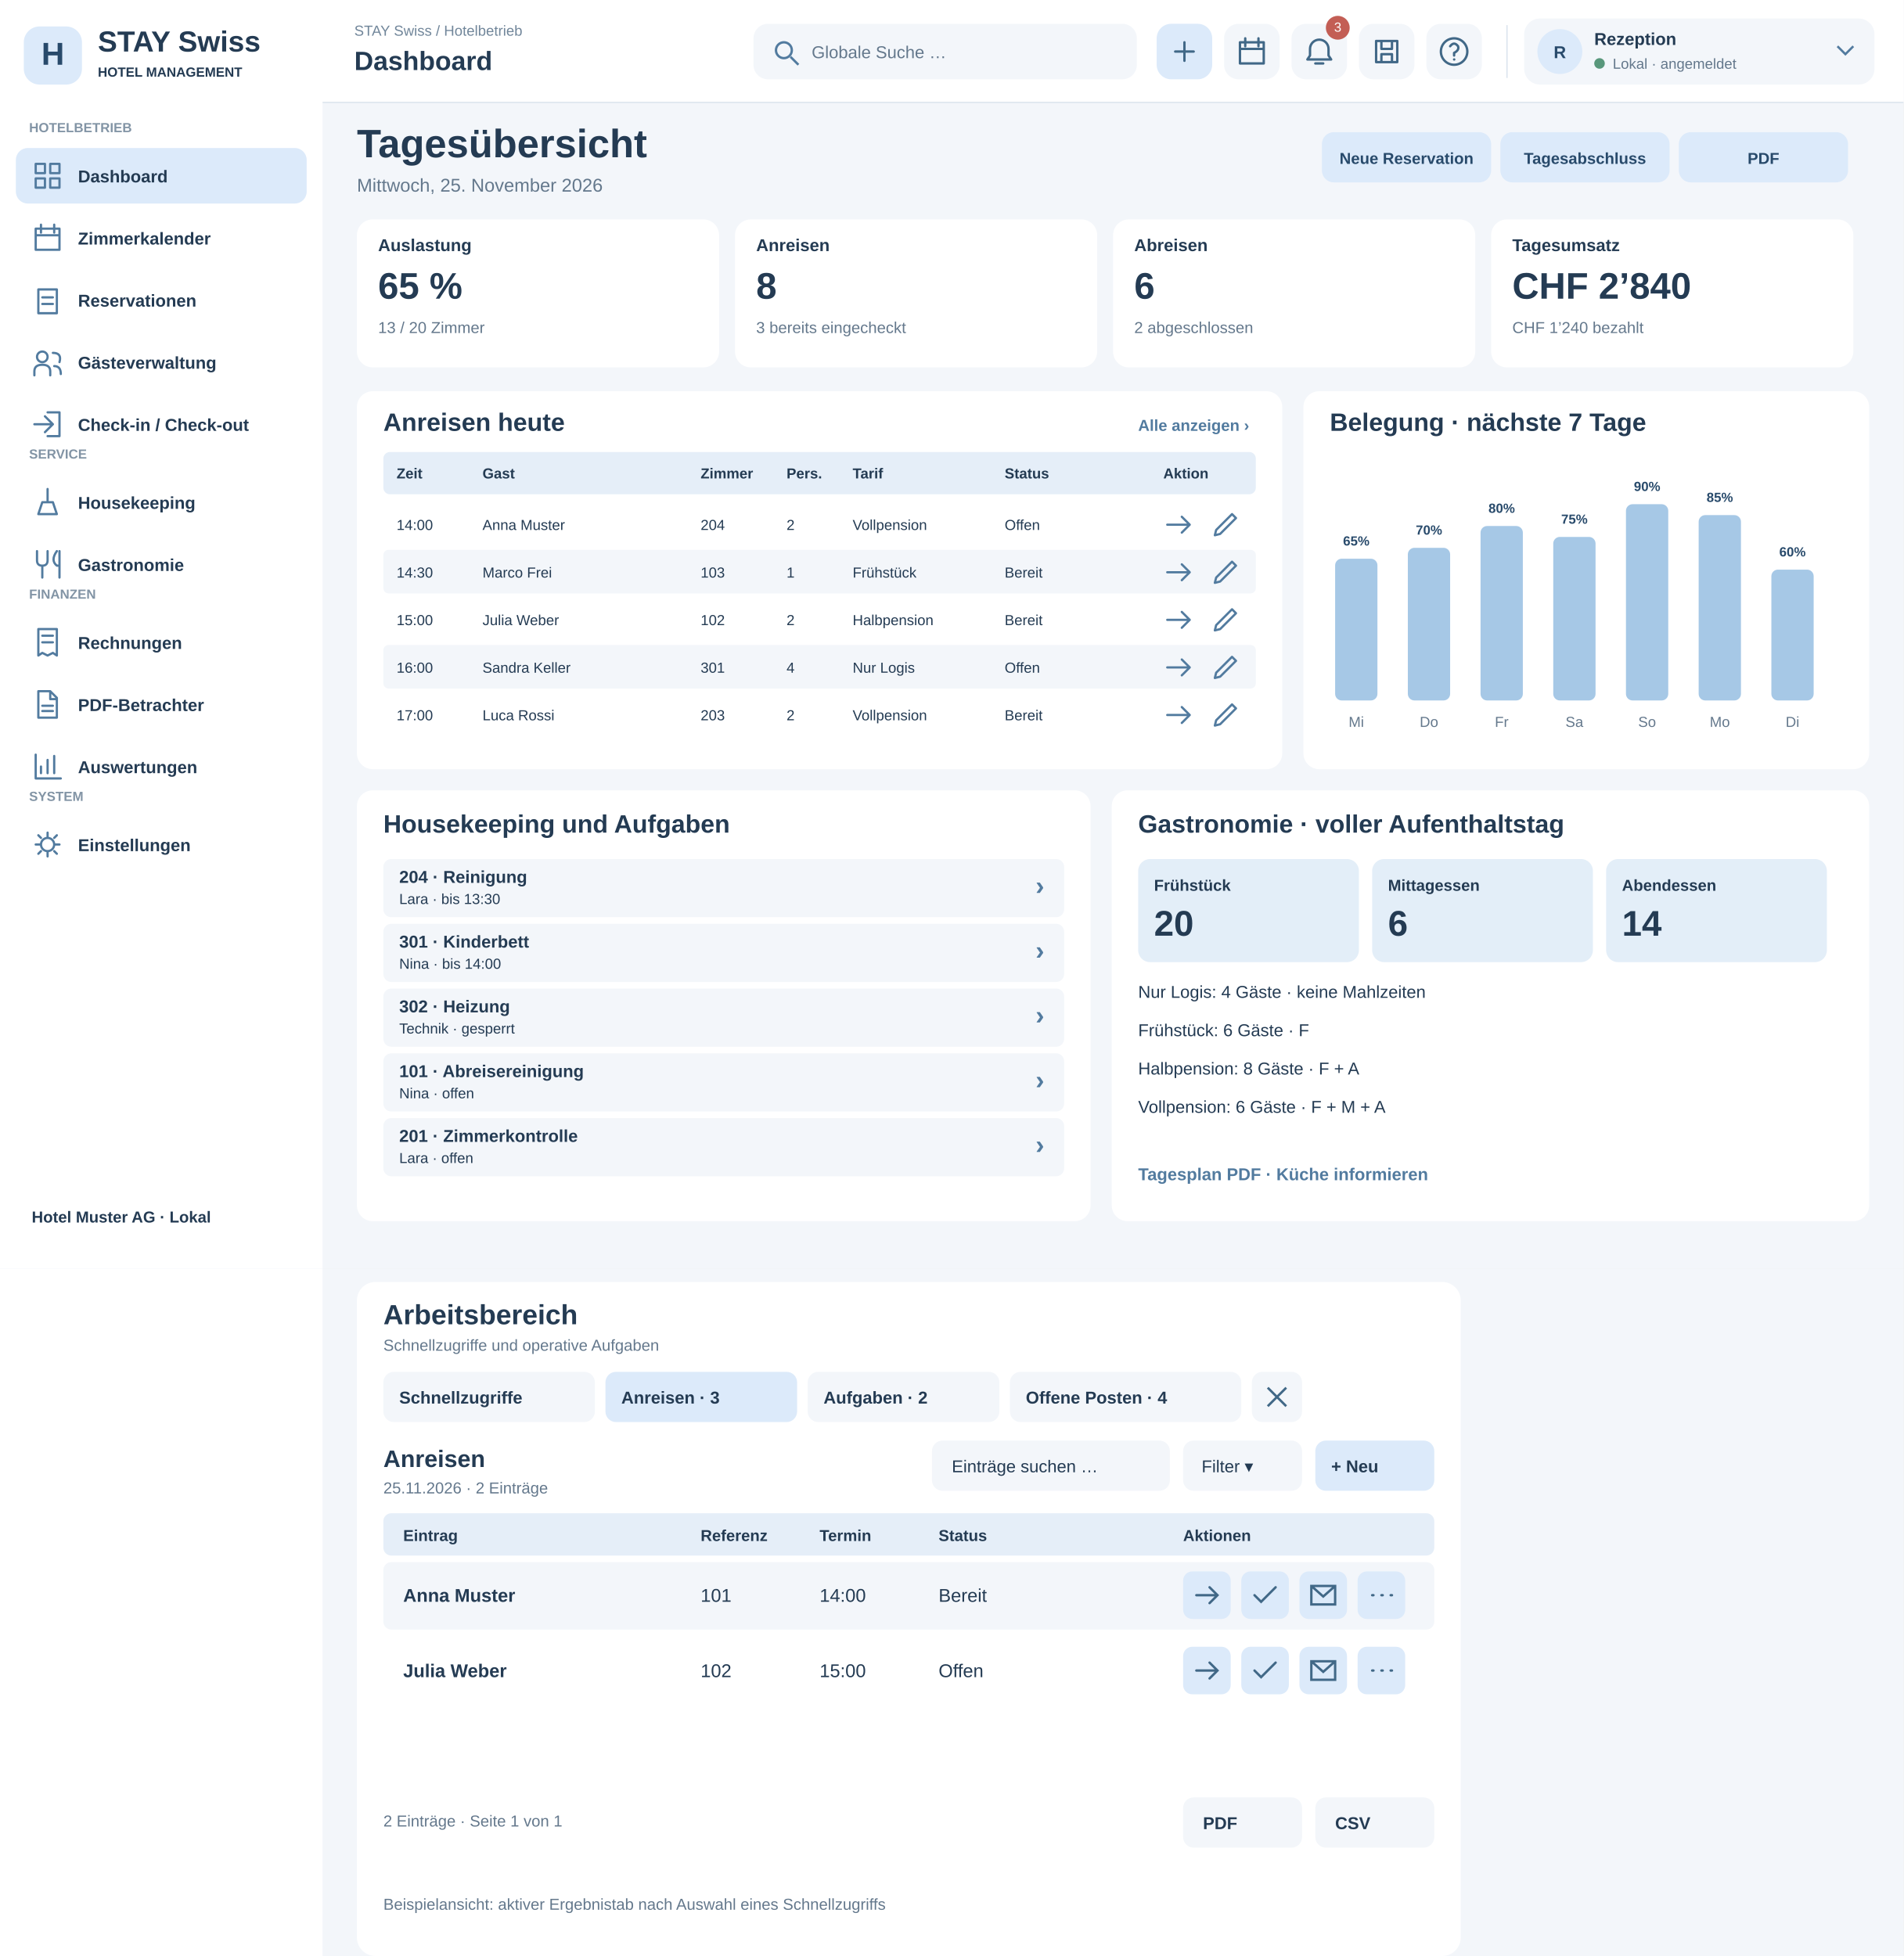
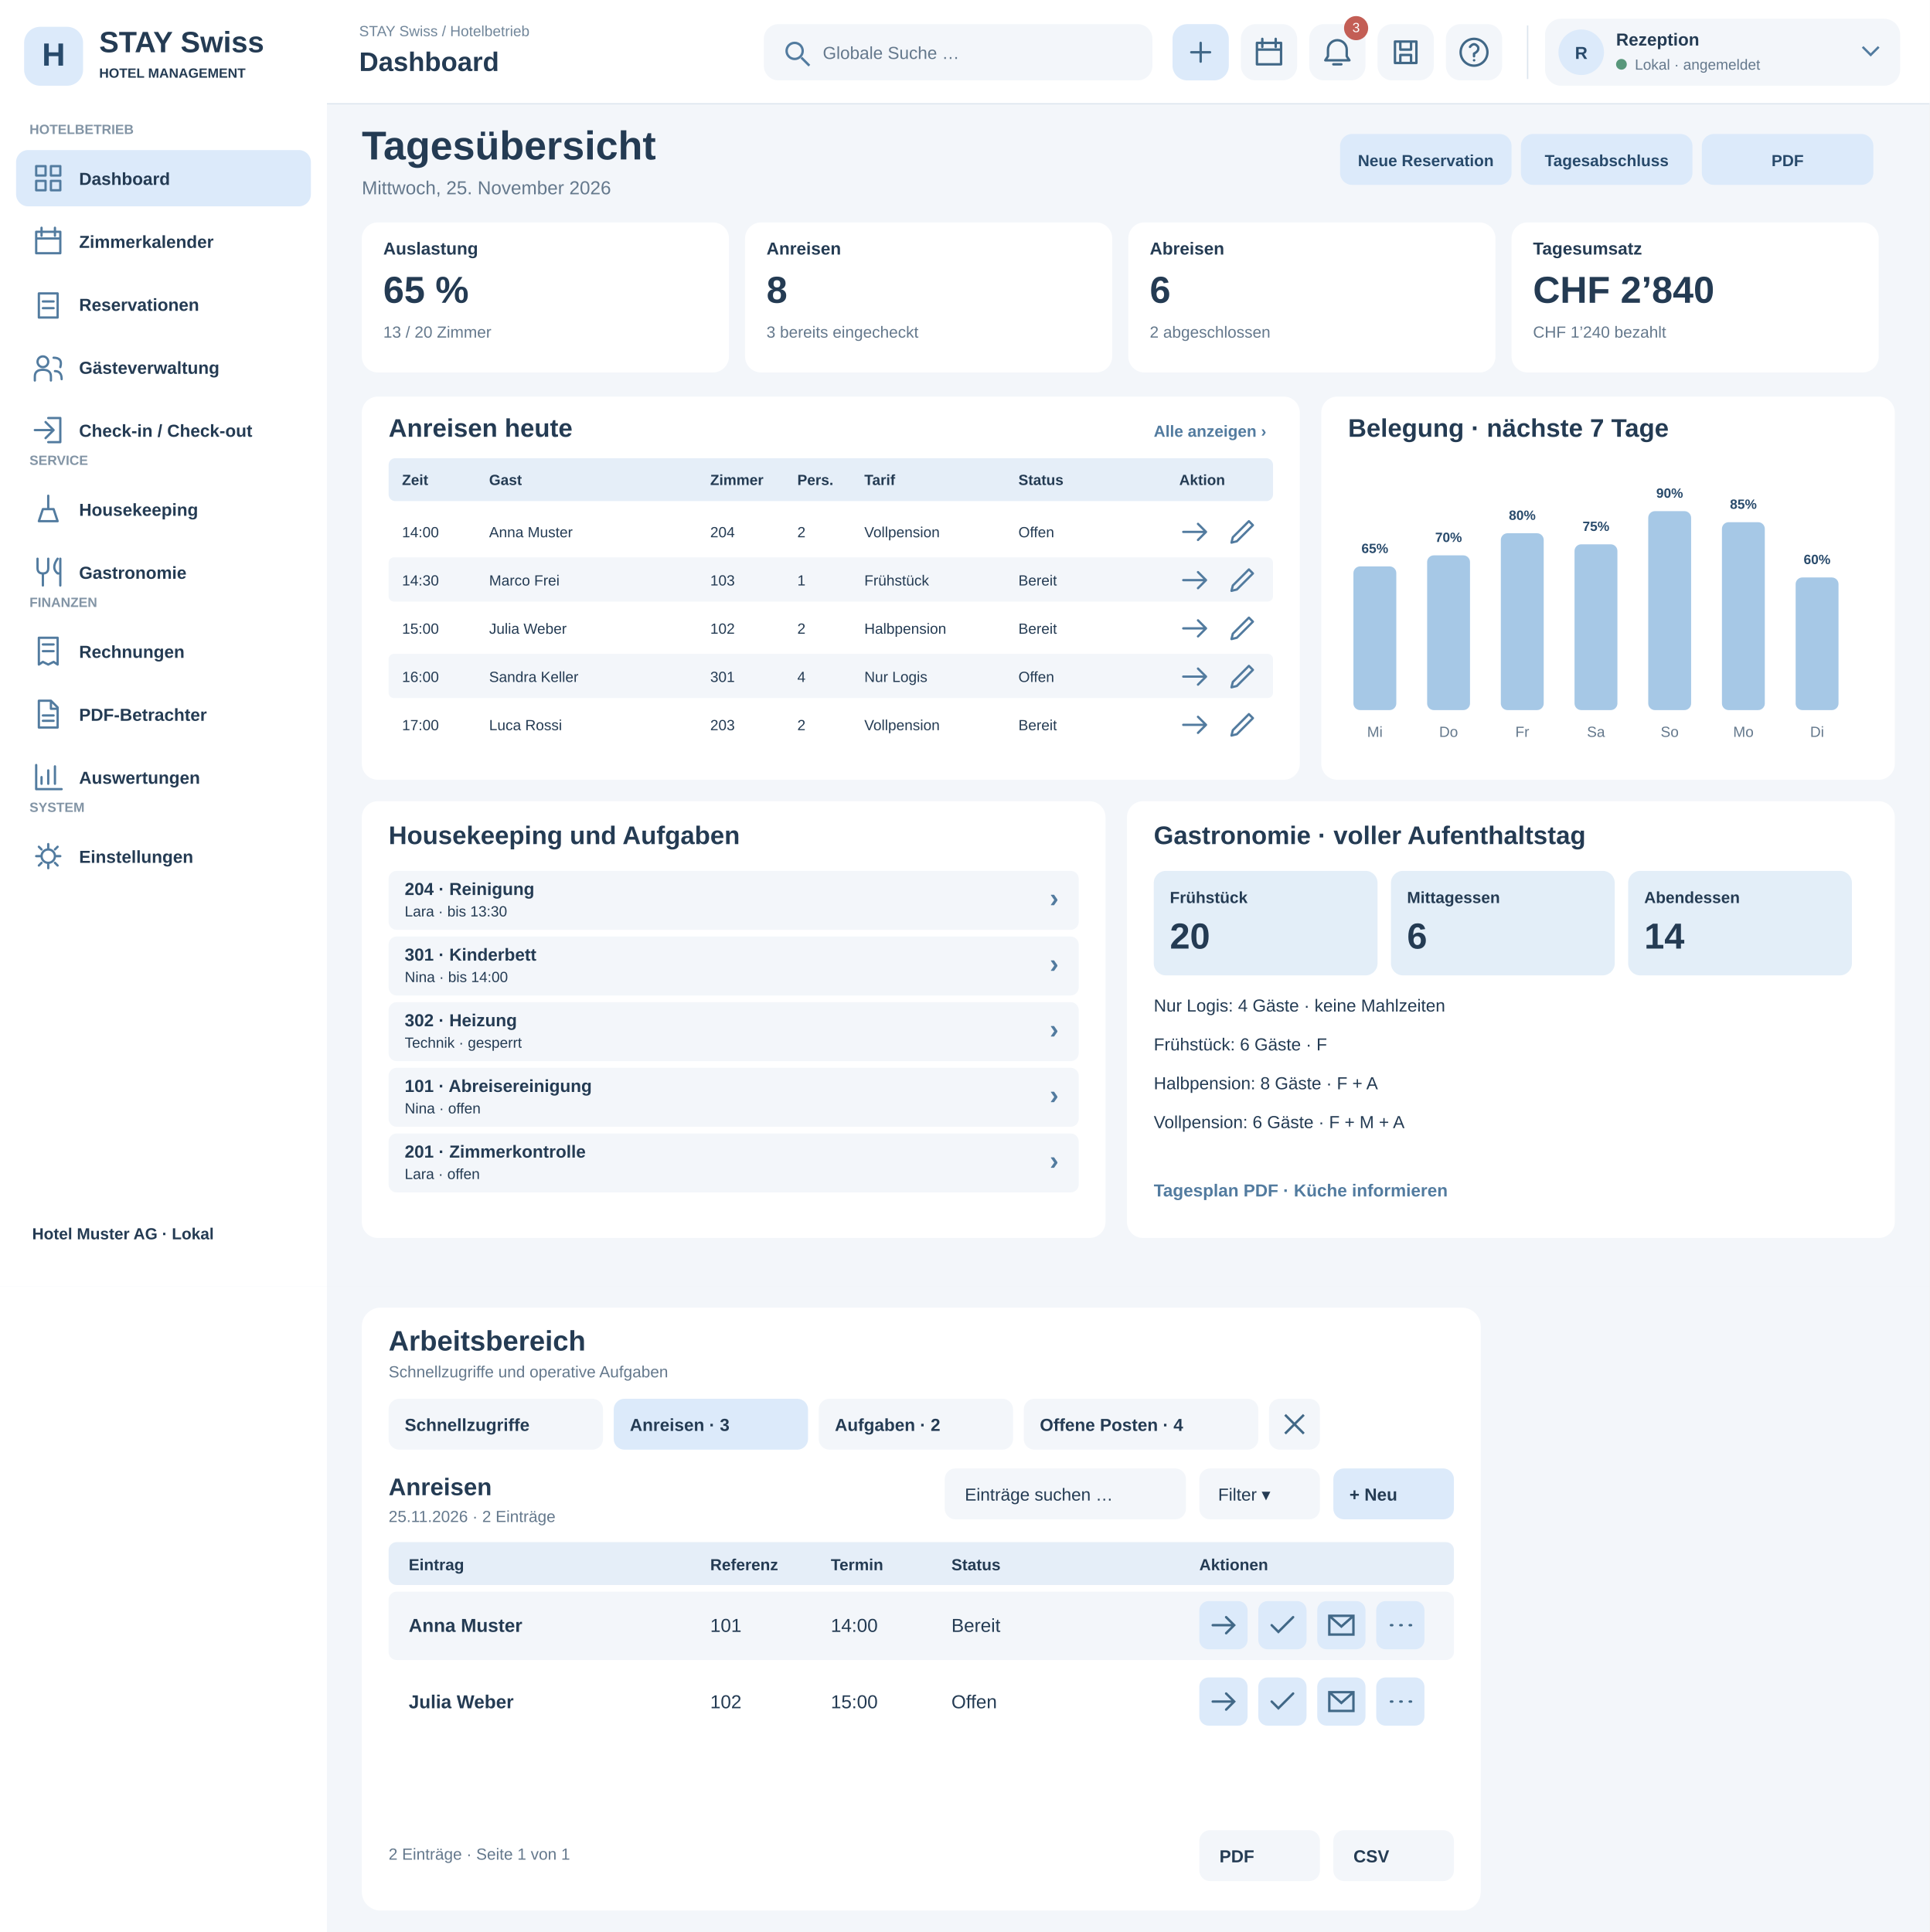
- <svg xmlns="http://www.w3.org/2000/svg" width="1440" height="1480" viewBox="0 0 1440 1480">
+ <svg xmlns="http://www.w3.org/2000/svg" width="1440" height="1442" viewBox="0 0 1440 1442">
  <rect x="0" y="0" width="1440" height="960" fill="#f3f6fa" rx="0" />
  <rect x="0" y="0" width="244" height="960" fill="#fff" rx="0" />
  <rect x="18" y="20" width="44" height="44" fill="#dceafa" rx="12" />
  <text x="40" y="49" font-family="Arial,sans-serif" font-size="24" font-weight="700" fill="#284a6b" text-anchor="middle">H</text>
  <text x="74" y="39" font-family="Arial,sans-serif" font-size="22" font-weight="700" fill="#243b53" text-anchor="start">STAY Swiss</text>
  <text x="74" y="58" font-family="Arial,sans-serif" font-size="10" font-weight="600" fill="#243b53" text-anchor="start">HOTEL MANAGEMENT</text>
  <text x="22" y="100" font-family="Arial,sans-serif" font-size="10" font-weight="700" fill="#8294a5" text-anchor="start">HOTELBETRIEB</text>
  <rect x="12" y="112" width="220" height="42" fill="#dceafa" rx="9" />
  <g transform="translate(24,121)" fill="none" stroke="#527b9f" stroke-width="1.7" stroke-linecap="round" stroke-linejoin="round">
    <path d="M3 3h7v7H3zM14 3h7v7h-7zM3 14h7v7H3zM14 14h7v7h-7z" />
  </g>
  <text x="59" y="138" font-family="Arial,sans-serif" font-size="13" font-weight="600" fill="#243b53" text-anchor="start">Dashboard</text>
  <rect x="12" y="159" width="220" height="42" fill="#fff" rx="9" />
  <g transform="translate(24,168)" fill="none" stroke="#527b9f" stroke-width="1.7" stroke-linecap="round" stroke-linejoin="round">
    <path d="M3 5h18v16H3zM7 2v6M17 2v6M3 10h18" />
  </g>
  <text x="59" y="185" font-family="Arial,sans-serif" font-size="13" font-weight="600" fill="#243b53" text-anchor="start">Zimmerkalender</text>
  <rect x="12" y="206" width="220" height="42" fill="#fff" rx="9" />
  <g transform="translate(24,215)" fill="none" stroke="#527b9f" stroke-width="1.7" stroke-linecap="round" stroke-linejoin="round">
    <path d="M5 4h14v18H5zM8 10h8M8 15h8" />
  </g>
  <text x="59" y="232" font-family="Arial,sans-serif" font-size="13" font-weight="600" fill="#243b53" text-anchor="start">Reservationen</text>
  <rect x="12" y="253" width="220" height="42" fill="#fff" rx="9" />
  <g transform="translate(24,262)" fill="none" stroke="#527b9f" stroke-width="1.7" stroke-linecap="round" stroke-linejoin="round">
    <path d="M8 12a4 4 0 1 0 0-8a4 4 0 1 0 0 8M2 22v-3q0-5 6-5t6 5v3M16 5q7 0 5 7M17 15q5 0 5 6" />
  </g>
  <text x="59" y="279" font-family="Arial,sans-serif" font-size="13" font-weight="600" fill="#243b53" text-anchor="start">Gästeverwaltung</text>
  <rect x="12" y="300" width="220" height="42" fill="#fff" rx="9" />
  <g transform="translate(24,309)" fill="none" stroke="#527b9f" stroke-width="1.7" stroke-linecap="round" stroke-linejoin="round">
    <path d="M12 3h9v18h-9M2 12h14M10 6l6 6-6 6" />
  </g>
  <text x="59" y="326" font-family="Arial,sans-serif" font-size="13" font-weight="600" fill="#243b53" text-anchor="start">Check-in / Check-out</text>
  <text x="22" y="347" font-family="Arial,sans-serif" font-size="10" font-weight="700" fill="#8294a5" text-anchor="start">SERVICE</text>
  <rect x="12" y="359" width="220" height="42" fill="#fff" rx="9" />
  <g transform="translate(24,368)" fill="none" stroke="#527b9f" stroke-width="1.7" stroke-linecap="round" stroke-linejoin="round">
    <path d="M5 21h14l-3-9H8zM12 12V2" />
  </g>
  <text x="59" y="385" font-family="Arial,sans-serif" font-size="13" font-weight="600" fill="#243b53" text-anchor="start">Housekeeping</text>
  <rect x="12" y="406" width="220" height="42" fill="#fff" rx="9" />
  <g transform="translate(24,415)" fill="none" stroke="#527b9f" stroke-width="1.7" stroke-linecap="round" stroke-linejoin="round">
    <path d="M4 2v7q0 4 4 4t4-4V2M8 13v9M19 2q-5 7 0 11h2M21 2v20" />
  </g>
  <text x="59" y="432" font-family="Arial,sans-serif" font-size="13" font-weight="600" fill="#243b53" text-anchor="start">Gastronomie</text>
  <text x="22" y="453" font-family="Arial,sans-serif" font-size="10" font-weight="700" fill="#8294a5" text-anchor="start">FINANZEN</text>
  <rect x="12" y="465" width="220" height="42" fill="#fff" rx="9" />
  <g transform="translate(24,474)" fill="none" stroke="#527b9f" stroke-width="1.7" stroke-linecap="round" stroke-linejoin="round">
    <path d="M5 2h14v20l-3-2-4 2-4-2-3 2zM8 7h8M8 12h8" />
  </g>
  <text x="59" y="491" font-family="Arial,sans-serif" font-size="13" font-weight="600" fill="#243b53" text-anchor="start">Rechnungen</text>
  <rect x="12" y="512" width="220" height="42" fill="#fff" rx="9" />
  <g transform="translate(24,521)" fill="none" stroke="#527b9f" stroke-width="1.7" stroke-linecap="round" stroke-linejoin="round">
    <path d="M5 2h9l5 5v15H5zM14 2v6h5M8 13h8M8 17h8" />
  </g>
  <text x="59" y="538" font-family="Arial,sans-serif" font-size="13" font-weight="600" fill="#243b53" text-anchor="start">PDF-Betrachter</text>
  <rect x="12" y="559" width="220" height="42" fill="#fff" rx="9" />
  <g transform="translate(24,568)" fill="none" stroke="#527b9f" stroke-width="1.7" stroke-linecap="round" stroke-linejoin="round">
    <path d="M3 3v18h19M7 17v-5M12 17V7M17 17V4" />
  </g>
  <text x="59" y="585" font-family="Arial,sans-serif" font-size="13" font-weight="600" fill="#243b53" text-anchor="start">Auswertungen</text>
  <text x="22" y="606" font-family="Arial,sans-serif" font-size="10" font-weight="700" fill="#8294a5" text-anchor="start">SYSTEM</text>
  <rect x="12" y="618" width="220" height="42" fill="#fff" rx="9" />
  <g transform="translate(24,627)" fill="none" stroke="#527b9f" stroke-width="1.7" stroke-linecap="round" stroke-linejoin="round">
    <path d="M12 3v3M12 18v3M3 12h3M18 12h3M5 5l2 2M17 17l2 2M5 19l2-2M17 7l2-2M12 7a5 5 0 1 0 0 10a5 5 0 1 0 0-10" />
  </g>
  <text x="59" y="644" font-family="Arial,sans-serif" font-size="13" font-weight="600" fill="#243b53" text-anchor="start">Einstellungen</text>
  <text x="24" y="925" font-family="Arial,sans-serif" font-size="12" font-weight="600" fill="#243b53" text-anchor="start">Hotel Muster AG · Lokal</text>
  <rect x="244" y="0" width="1196" height="78" fill="#fff" rx="0" />
  <text x="270" y="47" font-family="Arial,sans-serif" font-size="17" font-weight="700" fill="#243b53" text-anchor="start">Hotelbetrieb / Dashboard</text>
  <rect x="825" y="19" width="310" height="40" fill="#f3f6fa" rx="10" />
  <text x="845" y="44" font-family="Arial,sans-serif" font-size="14" font-weight="400" fill="#243b53" text-anchor="start">⌕  Globale Suche</text>
  <g transform="translate(1160,27)" fill="none" stroke="#527b9f" stroke-width="1.7" stroke-linecap="round" stroke-linejoin="round">
    <path d="M12 3a7 7 0 0 0-7 7v5l-2 3h18l-2-3v-5a7 7 0 0 0-7-7M9 21h6" />
  </g>
  <g transform="translate(1210,27)" fill="none" stroke="#527b9f" stroke-width="1.7" stroke-linecap="round" stroke-linejoin="round">
    <path d="M12 2a10 10 0 1 0 0 20a10 10 0 1 0 0-20M9 8q3-4 6 0q1 3-3 5v2M12 18h.1" />
  </g>
  <text x="1260" y="44" font-family="Arial,sans-serif" font-size="14" font-weight="700" fill="#243b53" text-anchor="start">Rezeption  ▾</text>
  <text x="270" y="119" font-family="Arial,sans-serif" font-size="30" font-weight="700" fill="#243b53" text-anchor="start">Tagesübersicht</text>
  <text x="270" y="145" font-family="Arial,sans-serif" font-size="14" font-weight="400" fill="#64788c" text-anchor="start">Mittwoch, 25. November 2026</text>
  <rect x="1000" y="100" width="128" height="38" fill="#dceafa" rx="9" />
  <text x="1064" y="124" font-family="Arial,sans-serif" font-size="12" font-weight="700" fill="#284a6b" text-anchor="middle">Neue Reservation</text>
  <rect x="1135" y="100" width="128" height="38" fill="#dceafa" rx="9" />
  <text x="1199" y="124" font-family="Arial,sans-serif" font-size="12" font-weight="700" fill="#284a6b" text-anchor="middle">Tagesabschluss</text>
  <rect x="1270" y="100" width="128" height="38" fill="#dceafa" rx="9" />
  <text x="1334" y="124" font-family="Arial,sans-serif" font-size="12" font-weight="700" fill="#284a6b" text-anchor="middle">PDF</text>
  <rect x="270" y="166" width="274" height="112" fill="#fff" rx="12" />
  <text x="286" y="190" font-family="Arial,sans-serif" font-size="13" font-weight="600" fill="#243b53" text-anchor="start">Auslastung</text>
  <text x="286" y="226" font-family="Arial,sans-serif" font-size="28" font-weight="700" fill="#243b53" text-anchor="start">65 %</text>
  <text x="286" y="252" font-family="Arial,sans-serif" font-size="12" font-weight="400" fill="#64788c" text-anchor="start">13 / 20 Zimmer</text>
  <rect x="556" y="166" width="274" height="112" fill="#fff" rx="12" />
  <text x="572" y="190" font-family="Arial,sans-serif" font-size="13" font-weight="600" fill="#243b53" text-anchor="start">Anreisen</text>
  <text x="572" y="226" font-family="Arial,sans-serif" font-size="28" font-weight="700" fill="#243b53" text-anchor="start">8</text>
  <text x="572" y="252" font-family="Arial,sans-serif" font-size="12" font-weight="400" fill="#64788c" text-anchor="start">3 bereits eingecheckt</text>
  <rect x="842" y="166" width="274" height="112" fill="#fff" rx="12" />
  <text x="858" y="190" font-family="Arial,sans-serif" font-size="13" font-weight="600" fill="#243b53" text-anchor="start">Abreisen</text>
  <text x="858" y="226" font-family="Arial,sans-serif" font-size="28" font-weight="700" fill="#243b53" text-anchor="start">6</text>
  <text x="858" y="252" font-family="Arial,sans-serif" font-size="12" font-weight="400" fill="#64788c" text-anchor="start">2 abgeschlossen</text>
  <rect x="1128" y="166" width="274" height="112" fill="#fff" rx="12" />
  <text x="1144" y="190" font-family="Arial,sans-serif" font-size="13" font-weight="600" fill="#243b53" text-anchor="start">Tagesumsatz</text>
  <text x="1144" y="226" font-family="Arial,sans-serif" font-size="28" font-weight="700" fill="#243b53" text-anchor="start">CHF 2’840</text>
  <text x="1144" y="252" font-family="Arial,sans-serif" font-size="12" font-weight="400" fill="#64788c" text-anchor="start">CHF 1’240 bezahlt</text>
  <rect x="270" y="296" width="700" height="286" fill="#fff" rx="12" />
  <text x="290" y="326" font-family="Arial,sans-serif" font-size="19" font-weight="700" fill="#243b53" text-anchor="start">Anreisen heute</text>
  <text x="945" y="326" font-family="Arial,sans-serif" font-size="12" font-weight="600" fill="#527b9f" text-anchor="end">Alle anzeigen ›</text>
  <rect x="290" y="342" width="660" height="32" fill="#e5eef8" rx="5" />
  <text x="300" y="362" font-family="Arial,sans-serif" font-size="11" font-weight="700" fill="#243b53" text-anchor="start">Zeit</text>
  <text x="365" y="362" font-family="Arial,sans-serif" font-size="11" font-weight="700" fill="#243b53" text-anchor="start">Gast</text>
  <text x="530" y="362" font-family="Arial,sans-serif" font-size="11" font-weight="700" fill="#243b53" text-anchor="start">Zimmer</text>
  <text x="595" y="362" font-family="Arial,sans-serif" font-size="11" font-weight="700" fill="#243b53" text-anchor="start">Pers.</text>
  <text x="645" y="362" font-family="Arial,sans-serif" font-size="11" font-weight="700" fill="#243b53" text-anchor="start">Tarif</text>
  <text x="760" y="362" font-family="Arial,sans-serif" font-size="11" font-weight="700" fill="#243b53" text-anchor="start">Status</text>
  <text x="880" y="362" font-family="Arial,sans-serif" font-size="11" font-weight="700" fill="#243b53" text-anchor="start">Aktion</text>
  <rect x="290" y="380" width="660" height="33" fill="#fff" rx="4" />
  <text x="300" y="401" font-family="Arial,sans-serif" font-size="11" font-weight="400" fill="#243b53" text-anchor="start">14:00</text>
  <text x="365" y="401" font-family="Arial,sans-serif" font-size="11" font-weight="400" fill="#243b53" text-anchor="start">Anna Muster</text>
  <text x="530" y="401" font-family="Arial,sans-serif" font-size="11" font-weight="400" fill="#243b53" text-anchor="start">204</text>
  <text x="595" y="401" font-family="Arial,sans-serif" font-size="11" font-weight="400" fill="#243b53" text-anchor="start">2</text>
  <text x="645" y="401" font-family="Arial,sans-serif" font-size="11" font-weight="400" fill="#243b53" text-anchor="start">Vollpension</text>
  <text x="760" y="401" font-family="Arial,sans-serif" font-size="11" font-weight="400" fill="#243b53" text-anchor="start">Offen</text>
  <g transform="translate(880,385)" fill="none" stroke="#527b9f" stroke-width="1.7" stroke-linecap="round" stroke-linejoin="round">
    <path d="M3 12h17M14 6l6 6-6 6" />
  </g>
  <g transform="translate(915,385)" fill="none" stroke="#527b9f" stroke-width="1.7" stroke-linecap="round" stroke-linejoin="round">
    <path d="M4 20l4-1 12-12-3-3L5 16z" />
  </g>
  <rect x="290" y="416" width="660" height="33" fill="#f3f6fa" rx="4" />
  <text x="300" y="437" font-family="Arial,sans-serif" font-size="11" font-weight="400" fill="#243b53" text-anchor="start">14:30</text>
  <text x="365" y="437" font-family="Arial,sans-serif" font-size="11" font-weight="400" fill="#243b53" text-anchor="start">Marco Frei</text>
  <text x="530" y="437" font-family="Arial,sans-serif" font-size="11" font-weight="400" fill="#243b53" text-anchor="start">103</text>
  <text x="595" y="437" font-family="Arial,sans-serif" font-size="11" font-weight="400" fill="#243b53" text-anchor="start">1</text>
  <text x="645" y="437" font-family="Arial,sans-serif" font-size="11" font-weight="400" fill="#243b53" text-anchor="start">Frühstück</text>
  <text x="760" y="437" font-family="Arial,sans-serif" font-size="11" font-weight="400" fill="#243b53" text-anchor="start">Bereit</text>
  <g transform="translate(880,421)" fill="none" stroke="#527b9f" stroke-width="1.7" stroke-linecap="round" stroke-linejoin="round">
    <path d="M3 12h17M14 6l6 6-6 6" />
  </g>
  <g transform="translate(915,421)" fill="none" stroke="#527b9f" stroke-width="1.7" stroke-linecap="round" stroke-linejoin="round">
    <path d="M4 20l4-1 12-12-3-3L5 16z" />
  </g>
  <rect x="290" y="452" width="660" height="33" fill="#fff" rx="4" />
  <text x="300" y="473" font-family="Arial,sans-serif" font-size="11" font-weight="400" fill="#243b53" text-anchor="start">15:00</text>
  <text x="365" y="473" font-family="Arial,sans-serif" font-size="11" font-weight="400" fill="#243b53" text-anchor="start">Julia Weber</text>
  <text x="530" y="473" font-family="Arial,sans-serif" font-size="11" font-weight="400" fill="#243b53" text-anchor="start">102</text>
  <text x="595" y="473" font-family="Arial,sans-serif" font-size="11" font-weight="400" fill="#243b53" text-anchor="start">2</text>
  <text x="645" y="473" font-family="Arial,sans-serif" font-size="11" font-weight="400" fill="#243b53" text-anchor="start">Halbpension</text>
  <text x="760" y="473" font-family="Arial,sans-serif" font-size="11" font-weight="400" fill="#243b53" text-anchor="start">Bereit</text>
  <g transform="translate(880,457)" fill="none" stroke="#527b9f" stroke-width="1.7" stroke-linecap="round" stroke-linejoin="round">
    <path d="M3 12h17M14 6l6 6-6 6" />
  </g>
  <g transform="translate(915,457)" fill="none" stroke="#527b9f" stroke-width="1.7" stroke-linecap="round" stroke-linejoin="round">
    <path d="M4 20l4-1 12-12-3-3L5 16z" />
  </g>
  <rect x="290" y="488" width="660" height="33" fill="#f3f6fa" rx="4" />
  <text x="300" y="509" font-family="Arial,sans-serif" font-size="11" font-weight="400" fill="#243b53" text-anchor="start">16:00</text>
  <text x="365" y="509" font-family="Arial,sans-serif" font-size="11" font-weight="400" fill="#243b53" text-anchor="start">Sandra Keller</text>
  <text x="530" y="509" font-family="Arial,sans-serif" font-size="11" font-weight="400" fill="#243b53" text-anchor="start">301</text>
  <text x="595" y="509" font-family="Arial,sans-serif" font-size="11" font-weight="400" fill="#243b53" text-anchor="start">4</text>
  <text x="645" y="509" font-family="Arial,sans-serif" font-size="11" font-weight="400" fill="#243b53" text-anchor="start">Nur Logis</text>
  <text x="760" y="509" font-family="Arial,sans-serif" font-size="11" font-weight="400" fill="#243b53" text-anchor="start">Offen</text>
  <g transform="translate(880,493)" fill="none" stroke="#527b9f" stroke-width="1.7" stroke-linecap="round" stroke-linejoin="round">
    <path d="M3 12h17M14 6l6 6-6 6" />
  </g>
  <g transform="translate(915,493)" fill="none" stroke="#527b9f" stroke-width="1.7" stroke-linecap="round" stroke-linejoin="round">
    <path d="M4 20l4-1 12-12-3-3L5 16z" />
  </g>
  <rect x="290" y="524" width="660" height="33" fill="#fff" rx="4" />
  <text x="300" y="545" font-family="Arial,sans-serif" font-size="11" font-weight="400" fill="#243b53" text-anchor="start">17:00</text>
  <text x="365" y="545" font-family="Arial,sans-serif" font-size="11" font-weight="400" fill="#243b53" text-anchor="start">Luca Rossi</text>
  <text x="530" y="545" font-family="Arial,sans-serif" font-size="11" font-weight="400" fill="#243b53" text-anchor="start">203</text>
  <text x="595" y="545" font-family="Arial,sans-serif" font-size="11" font-weight="400" fill="#243b53" text-anchor="start">2</text>
  <text x="645" y="545" font-family="Arial,sans-serif" font-size="11" font-weight="400" fill="#243b53" text-anchor="start">Vollpension</text>
  <text x="760" y="545" font-family="Arial,sans-serif" font-size="11" font-weight="400" fill="#243b53" text-anchor="start">Bereit</text>
  <g transform="translate(880,529)" fill="none" stroke="#527b9f" stroke-width="1.7" stroke-linecap="round" stroke-linejoin="round">
    <path d="M3 12h17M14 6l6 6-6 6" />
  </g>
  <g transform="translate(915,529)" fill="none" stroke="#527b9f" stroke-width="1.7" stroke-linecap="round" stroke-linejoin="round">
    <path d="M4 20l4-1 12-12-3-3L5 16z" />
  </g>
  <rect x="986" y="296" width="428" height="286" fill="#fff" rx="12" />
  <text x="1006" y="326" font-family="Arial,sans-serif" font-size="19" font-weight="700" fill="#243b53" text-anchor="start">Belegung · nächste 7 Tage</text>
  <rect x="1010" y="422.75" width="32" height="107.25" fill="#a6c8e6" rx="5" />
  <text x="1026" y="412.75" font-family="Arial,sans-serif" font-size="10" font-weight="600" fill="#284a6b" text-anchor="middle">65%</text>
  <text x="1026" y="550" font-family="Arial,sans-serif" font-size="11" font-weight="400" fill="#64788c" text-anchor="middle">Mi</text>
  <rect x="1065" y="414.5" width="32" height="115.5" fill="#a6c8e6" rx="5" />
  <text x="1081" y="404.5" font-family="Arial,sans-serif" font-size="10" font-weight="600" fill="#284a6b" text-anchor="middle">70%</text>
  <text x="1081" y="550" font-family="Arial,sans-serif" font-size="11" font-weight="400" fill="#64788c" text-anchor="middle">Do</text>
  <rect x="1120" y="398" width="32" height="132" fill="#a6c8e6" rx="5" />
  <text x="1136" y="388" font-family="Arial,sans-serif" font-size="10" font-weight="600" fill="#284a6b" text-anchor="middle">80%</text>
  <text x="1136" y="550" font-family="Arial,sans-serif" font-size="11" font-weight="400" fill="#64788c" text-anchor="middle">Fr</text>
  <rect x="1175" y="406.25" width="32" height="123.75" fill="#a6c8e6" rx="5" />
  <text x="1191" y="396.25" font-family="Arial,sans-serif" font-size="10" font-weight="600" fill="#284a6b" text-anchor="middle">75%</text>
  <text x="1191" y="550" font-family="Arial,sans-serif" font-size="11" font-weight="400" fill="#64788c" text-anchor="middle">Sa</text>
  <rect x="1230" y="381.5" width="32" height="148.5" fill="#a6c8e6" rx="5" />
  <text x="1246" y="371.5" font-family="Arial,sans-serif" font-size="10" font-weight="600" fill="#284a6b" text-anchor="middle">90%</text>
  <text x="1246" y="550" font-family="Arial,sans-serif" font-size="11" font-weight="400" fill="#64788c" text-anchor="middle">So</text>
  <rect x="1285" y="389.75" width="32" height="140.25" fill="#a6c8e6" rx="5" />
  <text x="1301" y="379.75" font-family="Arial,sans-serif" font-size="10" font-weight="600" fill="#284a6b" text-anchor="middle">85%</text>
  <text x="1301" y="550" font-family="Arial,sans-serif" font-size="11" font-weight="400" fill="#64788c" text-anchor="middle">Mo</text>
  <rect x="1340" y="431" width="32" height="99" fill="#a6c8e6" rx="5" />
  <text x="1356" y="421" font-family="Arial,sans-serif" font-size="10" font-weight="600" fill="#284a6b" text-anchor="middle">60%</text>
  <text x="1356" y="550" font-family="Arial,sans-serif" font-size="11" font-weight="400" fill="#64788c" text-anchor="middle">Di</text>
  <rect x="270" y="598" width="555" height="326" fill="#fff" rx="12" />
  <text x="290" y="630" font-family="Arial,sans-serif" font-size="19" font-weight="700" fill="#243b53" text-anchor="start">Housekeeping und Aufgaben</text>
  <rect x="290" y="650" width="515" height="44" fill="#f3f6fa" rx="6" />
  <text x="302" y="668" font-family="Arial,sans-serif" font-size="13" font-weight="700" fill="#243b53" text-anchor="start">204 · Reinigung</text>
  <text x="302" y="684" font-family="Arial,sans-serif" font-size="11" font-weight="400" fill="#243b53" text-anchor="start">Lara · bis 13:30</text>
  <text x="790" y="677" font-family="Arial,sans-serif" font-size="20" font-weight="600" fill="#527b9f" text-anchor="end">›</text>
  <rect x="290" y="699" width="515" height="44" fill="#f3f6fa" rx="6" />
  <text x="302" y="717" font-family="Arial,sans-serif" font-size="13" font-weight="700" fill="#243b53" text-anchor="start">301 · Kinderbett</text>
  <text x="302" y="733" font-family="Arial,sans-serif" font-size="11" font-weight="400" fill="#243b53" text-anchor="start">Nina · bis 14:00</text>
  <text x="790" y="726" font-family="Arial,sans-serif" font-size="20" font-weight="600" fill="#527b9f" text-anchor="end">›</text>
  <rect x="290" y="748" width="515" height="44" fill="#f3f6fa" rx="6" />
  <text x="302" y="766" font-family="Arial,sans-serif" font-size="13" font-weight="700" fill="#243b53" text-anchor="start">302 · Heizung</text>
  <text x="302" y="782" font-family="Arial,sans-serif" font-size="11" font-weight="400" fill="#243b53" text-anchor="start">Technik · gesperrt</text>
  <text x="790" y="775" font-family="Arial,sans-serif" font-size="20" font-weight="600" fill="#527b9f" text-anchor="end">›</text>
  <rect x="290" y="797" width="515" height="44" fill="#f3f6fa" rx="6" />
  <text x="302" y="815" font-family="Arial,sans-serif" font-size="13" font-weight="700" fill="#243b53" text-anchor="start">101 · Abreisereinigung</text>
  <text x="302" y="831" font-family="Arial,sans-serif" font-size="11" font-weight="400" fill="#243b53" text-anchor="start">Nina · offen</text>
  <text x="790" y="824" font-family="Arial,sans-serif" font-size="20" font-weight="600" fill="#527b9f" text-anchor="end">›</text>
  <rect x="290" y="846" width="515" height="44" fill="#f3f6fa" rx="6" />
  <text x="302" y="864" font-family="Arial,sans-serif" font-size="13" font-weight="700" fill="#243b53" text-anchor="start">201 · Zimmerkontrolle</text>
  <text x="302" y="880" font-family="Arial,sans-serif" font-size="11" font-weight="400" fill="#243b53" text-anchor="start">Lara · offen</text>
  <text x="790" y="873" font-family="Arial,sans-serif" font-size="20" font-weight="600" fill="#527b9f" text-anchor="end">›</text>
  <rect x="841" y="598" width="573" height="326" fill="#fff" rx="12" />
  <text x="861" y="630" font-family="Arial,sans-serif" font-size="19" font-weight="700" fill="#243b53" text-anchor="start">Gastronomie · voller Aufenthaltstag</text>
  <rect x="861" y="650" width="167" height="78" fill="#e3eef8" rx="9" />
  <text x="873" y="674" font-family="Arial,sans-serif" font-size="12" font-weight="600" fill="#243b53" text-anchor="start">Frühstück</text>
  <text x="873" y="708" font-family="Arial,sans-serif" font-size="27" font-weight="700" fill="#243b53" text-anchor="start">20</text>
  <rect x="1038" y="650" width="167" height="78" fill="#e3eef8" rx="9" />
  <text x="1050" y="674" font-family="Arial,sans-serif" font-size="12" font-weight="600" fill="#243b53" text-anchor="start">Mittagessen</text>
  <text x="1050" y="708" font-family="Arial,sans-serif" font-size="27" font-weight="700" fill="#243b53" text-anchor="start">6</text>
  <rect x="1215" y="650" width="167" height="78" fill="#e3eef8" rx="9" />
  <text x="1227" y="674" font-family="Arial,sans-serif" font-size="12" font-weight="600" fill="#243b53" text-anchor="start">Abendessen</text>
  <text x="1227" y="708" font-family="Arial,sans-serif" font-size="27" font-weight="700" fill="#243b53" text-anchor="start">14</text>
  <text x="861" y="755" font-family="Arial,sans-serif" font-size="13" font-weight="400" fill="#243b53" text-anchor="start">Nur Logis: 4 Gäste · keine Mahlzeiten</text>
  <text x="861" y="784" font-family="Arial,sans-serif" font-size="13" font-weight="400" fill="#243b53" text-anchor="start">Frühstück: 6 Gäste · F</text>
  <text x="861" y="813" font-family="Arial,sans-serif" font-size="13" font-weight="400" fill="#243b53" text-anchor="start">Halbpension: 8 Gäste · F + A</text>
  <text x="861" y="842" font-family="Arial,sans-serif" font-size="13" font-weight="400" fill="#243b53" text-anchor="start">Vollpension: 6 Gäste · F + M + A</text>
  <text x="861" y="893" font-family="Arial,sans-serif" font-size="13" font-weight="700" fill="#527b9f" text-anchor="start">Tagesplan PDF   ·   Küche informieren</text>
  <g id="premium-header">
    <style>.header-action:hover rect,.header-action:focus rect{fill:#c5dff4}.header-action{cursor:pointer}.header-action:focus{outline:none}</style>
    <rect x="244" y="0" width="1196" height="78" fill="#fff" />
    <path d="M244 77.5H1440" stroke="#dce5ee" />
    <text x="268" y="27" font-family="Arial" font-size="11" fill="#71869a">STAY Swiss / Hotelbetrieb</text>
    <text x="268" y="53" font-family="Arial" font-size="20" font-weight="700" fill="#243b53">Dashboard</text>
    <g class="header-action" tabindex="0" aria-label="Globale Suche">
      <rect x="570" y="18" width="290" height="42" rx="11" fill="#f3f6fa" />
      <g transform="translate(584,29)" stroke="#527b9f" fill="none" stroke-width="1.8">
        <circle cx="9" cy="9" r="6" />
        <path d="M14 14l6 6" />
      </g>
      <text x="614" y="44" font-family="Arial" font-size="13" fill="#64788c">Globale Suche …</text>
    </g>
    <g class="header-action" tabindex="0" aria-label="Neue Reservation">
      <rect x="875" y="18" width="42" height="42" rx="11" fill="#dceafa" />
      <g transform="translate(884,27)" stroke="#416887" fill="none" stroke-width="1.8" stroke-linecap="round" stroke-linejoin="round">
        <path d="M12 5v14M5 12h14" />
      </g>
    </g>
    <g class="header-action" tabindex="0" aria-label="Tageskalender">
      <rect x="926" y="18" width="42" height="42" rx="11" fill="#f3f6fa" />
      <g transform="translate(935,27)" stroke="#416887" fill="none" stroke-width="1.8" stroke-linecap="round" stroke-linejoin="round">
        <path d="M3 5h18v16H3zM7 2v6M17 2v6M3 10h18" />
      </g>
    </g>
    <g class="header-action" tabindex="0" aria-label="Benachrichtigungen">
      <rect x="977" y="18" width="42" height="42" rx="11" fill="#f3f6fa" />
      <g transform="translate(986,27)" stroke="#416887" fill="none" stroke-width="1.8" stroke-linecap="round" stroke-linejoin="round">
        <path d="M12 3a7 7 0 0 0-7 7v5l-2 3h18l-2-3v-5a7 7 0 0 0-7-7M9 21h6" />
      </g>
      <circle cx="1012" cy="21" r="9" fill="#c35e55" />
      <text x="1012" y="24" font-family="Arial" font-size="10" text-anchor="middle" fill="#fff">3</text>
    </g>
    <g class="header-action" tabindex="0" aria-label="Datensicherung">
      <rect x="1028" y="18" width="42" height="42" rx="11" fill="#f3f6fa" />
      <g transform="translate(1037,27)" stroke="#416887" fill="none" stroke-width="1.8" stroke-linecap="round" stroke-linejoin="round">
        <path d="M4 4h16v16H4zM8 4v6h8V4M8 20v-6h8v6" />
      </g>
    </g>
    <g class="header-action" tabindex="0" aria-label="Hilfe">
      <rect x="1079" y="18" width="42" height="42" rx="11" fill="#f3f6fa" />
      <g transform="translate(1088,27)" stroke="#416887" fill="none" stroke-width="1.8" stroke-linecap="round" stroke-linejoin="round">
        <path d="M12 2a10 10 0 1 0 0 20a10 10 0 1 0 0-20M9 8q3-4 6 0q1 3-3 5v2M12 18h.1" />
      </g>
    </g>
    <path d="M1140 19v40" stroke="#dce5ee" />
    <g class="header-action" tabindex="0" aria-label="Benutzerprofil und Abmelden">
      <rect x="1153" y="14" width="265" height="50" rx="12" fill="#f3f6fa" />
      <circle cx="1180" cy="39" r="17" fill="#dceafa" />
      <text x="1180" y="44" text-anchor="middle" font-family="Arial" font-size="13" font-weight="700" fill="#284a6b">R</text>
      <text x="1206" y="34" font-family="Arial" font-size="13" font-weight="700" fill="#243b53">Rezeption</text>
      <circle cx="1210" cy="48" r="4" fill="#58977b" />
      <text x="1220" y="52" font-family="Arial" font-size="11" fill="#64788c">Lokal · angemeldet</text>
      <path d="M1390 35l6 6 6-6" fill="none" stroke="#527b9f" stroke-width="1.7" />
    </g>
  </g>
-   <rect x="0" y="960" width="1440" height="520" fill="#f3f6fa" />
-   <rect x="0" y="960" width="244" height="520" fill="#fff" />
-   <g transform="translate(165,230)">
-     <rect x="105" y="740" width="835" height="510" rx="14" fill="#fff" />
+   <rect x="0" y="960" width="1440" height="482" fill="#f3f6fa" />
+   <rect x="0" y="960" width="244" height="482" fill="#fff" />
+   <g transform="translate(165,236)">
+     <rect x="105" y="740" width="835" height="450" rx="14" fill="#fff" />
    <text x="125" y="772" font-family="Arial" font-size="21" font-weight="700" fill="#243b53">Arbeitsbereich</text>
    <text x="125" y="792" font-family="Arial" font-size="12" font-weight="400" fill="#64788c">Schnellzugriffe und operative Aufgaben</text>
    <g tabindex="0">
      <rect x="125" y="808" width="160" height="38" rx="8" fill="#f3f6fa" />
      <text x="137" y="832" font-family="Arial" font-size="13" font-weight="700" fill="#243b53">Schnellzugriffe</text>
    </g>
    <g tabindex="0">
      <rect x="293" y="808" width="145" height="38" rx="8" fill="#dceafa" />
      <text x="305" y="832" font-family="Arial" font-size="13" font-weight="700" fill="#243b53">Anreisen · 3</text>
    </g>
    <g tabindex="0">
      <rect x="446" y="808" width="145" height="38" rx="8" fill="#f3f6fa" />
      <text x="458" y="832" font-family="Arial" font-size="13" font-weight="700" fill="#243b53">Aufgaben · 2</text>
    </g>
    <g tabindex="0">
      <rect x="599" y="808" width="175" height="38" rx="8" fill="#f3f6fa" />
      <text x="611" y="832" font-family="Arial" font-size="13" font-weight="700" fill="#243b53">Offene Posten · 4</text>
    </g>
    <g>
      <rect x="782" y="808" width="38" height="38" rx="8" fill="#f3f6fa" />
      <path d="M794 820l14 14m0-14l-14 14" stroke="#416887" stroke-width="1.8" />
    </g>
    <text x="125" y="880" font-family="Arial" font-size="18" font-weight="700" fill="#243b53">Anreisen</text>
    <text x="125" y="900" font-family="Arial" font-size="12" font-weight="400" fill="#64788c">25.11.2026 · 2 Einträge</text>
    <rect x="540" y="860" width="180" height="38" rx="8" fill="#f3f6fa" />
    <text x="555" y="884" font-family="Arial" font-size="13" font-weight="400" fill="#243b53">Einträge suchen …</text>
    <rect x="730" y="860" width="90" height="38" rx="8" fill="#f3f6fa" />
    <text x="744" y="884" font-family="Arial" font-size="13" font-weight="400" fill="#243b53">Filter ▾</text>
    <rect x="830" y="860" width="90" height="38" rx="8" fill="#dceafa" />
    <text x="842" y="884" font-family="Arial" font-size="13" font-weight="700" fill="#243b53">+ Neu</text>
    <rect x="125" y="915" width="795" height="32" rx="6" fill="#e5eef8" />
    <text x="140" y="936" font-family="Arial" font-size="12" font-weight="700" fill="#243b53">Eintrag</text>
    <text x="365" y="936" font-family="Arial" font-size="12" font-weight="700" fill="#243b53">Referenz</text>
    <text x="455" y="936" font-family="Arial" font-size="12" font-weight="700" fill="#243b53">Termin</text>
    <text x="545" y="936" font-family="Arial" font-size="12" font-weight="700" fill="#243b53">Status</text>
    <text x="730" y="936" font-family="Arial" font-size="12" font-weight="700" fill="#243b53">Aktionen</text>
    <rect x="125" y="952" width="795" height="51" rx="6" fill="#f3f6fa" />
    <text x="140" y="982" font-family="Arial" font-size="14" font-weight="700" fill="#243b53">Anna Muster</text>
    <text x="365" y="982" font-family="Arial" font-size="14" font-weight="400" fill="#243b53">101</text>
    <text x="455" y="982" font-family="Arial" font-size="14" font-weight="400" fill="#243b53">14:00</text>
    <text x="545" y="982" font-family="Arial" font-size="14" font-weight="400" fill="#243b53">Bereit</text>
    <g tabindex="0">
      <rect x="730" y="959" width="36" height="36" rx="7" fill="#dceafa" />
      <g transform="translate(736,965)" stroke="#416887" stroke-width="1.8" stroke-linecap="round" fill="none">
        <path d="M4 12h16M14 6l6 6-6 6" />
      </g>
    </g>
    <g tabindex="0">
      <rect x="774" y="959" width="36" height="36" rx="7" fill="#dceafa" />
      <g transform="translate(780,965)" stroke="#416887" stroke-width="1.8" stroke-linecap="round" fill="none">
        <path d="M4 12l5 5L20 6" />
      </g>
    </g>
    <g tabindex="0">
      <rect x="818" y="959" width="36" height="36" rx="7" fill="#dceafa" />
      <g transform="translate(824,965)" stroke="#416887" stroke-width="1.8" stroke-linecap="round" fill="none">
        <path d="M3 5h18v14H3zM3 5l9 8 9-8" />
      </g>
    </g>
    <g tabindex="0">
      <rect x="862" y="959" width="36" height="36" rx="7" fill="#dceafa" />
      <g transform="translate(868,965)" stroke="#416887" stroke-width="1.8" stroke-linecap="round" fill="none">
        <path d="M5 12h1M12 12h1M19 12h1" />
      </g>
    </g>
    <rect x="125" y="1009" width="795" height="51" rx="6" fill="#fff" />
    <text x="140" y="1039" font-family="Arial" font-size="14" font-weight="700" fill="#243b53">Julia Weber</text>
    <text x="365" y="1039" font-family="Arial" font-size="14" font-weight="400" fill="#243b53">102</text>
    <text x="455" y="1039" font-family="Arial" font-size="14" font-weight="400" fill="#243b53">15:00</text>
    <text x="545" y="1039" font-family="Arial" font-size="14" font-weight="400" fill="#243b53">Offen</text>
    <g tabindex="0">
      <rect x="730" y="1016" width="36" height="36" rx="7" fill="#dceafa" />
      <g transform="translate(736,1022)" stroke="#416887" stroke-width="1.8" stroke-linecap="round" fill="none">
        <path d="M4 12h16M14 6l6 6-6 6" />
      </g>
    </g>
    <g tabindex="0">
      <rect x="774" y="1016" width="36" height="36" rx="7" fill="#dceafa" />
      <g transform="translate(780,1022)" stroke="#416887" stroke-width="1.8" stroke-linecap="round" fill="none">
        <path d="M4 12l5 5L20 6" />
      </g>
    </g>
    <g tabindex="0">
      <rect x="818" y="1016" width="36" height="36" rx="7" fill="#dceafa" />
      <g transform="translate(824,1022)" stroke="#416887" stroke-width="1.8" stroke-linecap="round" fill="none">
        <path d="M3 5h18v14H3zM3 5l9 8 9-8" />
      </g>
    </g>
    <g tabindex="0">
      <rect x="862" y="1016" width="36" height="36" rx="7" fill="#dceafa" />
      <g transform="translate(868,1022)" stroke="#416887" stroke-width="1.8" stroke-linecap="round" fill="none">
        <path d="M5 12h1M12 12h1M19 12h1" />
      </g>
    </g>
    <text x="125" y="1152" font-family="Arial" font-size="12" font-weight="400" fill="#64788c">2 Einträge · Seite 1 von 1</text>
    <rect x="730" y="1130" width="90" height="38" rx="8" fill="#f3f6fa" />
    <text x="745" y="1154" font-family="Arial" font-size="13" font-weight="700" fill="#243b53">PDF</text>
    <rect x="830" y="1130" width="90" height="38" rx="8" fill="#f3f6fa" />
    <text x="845" y="1154" font-family="Arial" font-size="13" font-weight="700" fill="#243b53">CSV</text>
-     <text x="125" y="1215" font-family="Arial" font-size="12" font-weight="400" fill="#64788c">Beispielansicht: aktiver Ergebnistab nach Auswahl eines Schnellzugriffs</text>
  </g>
</svg>
